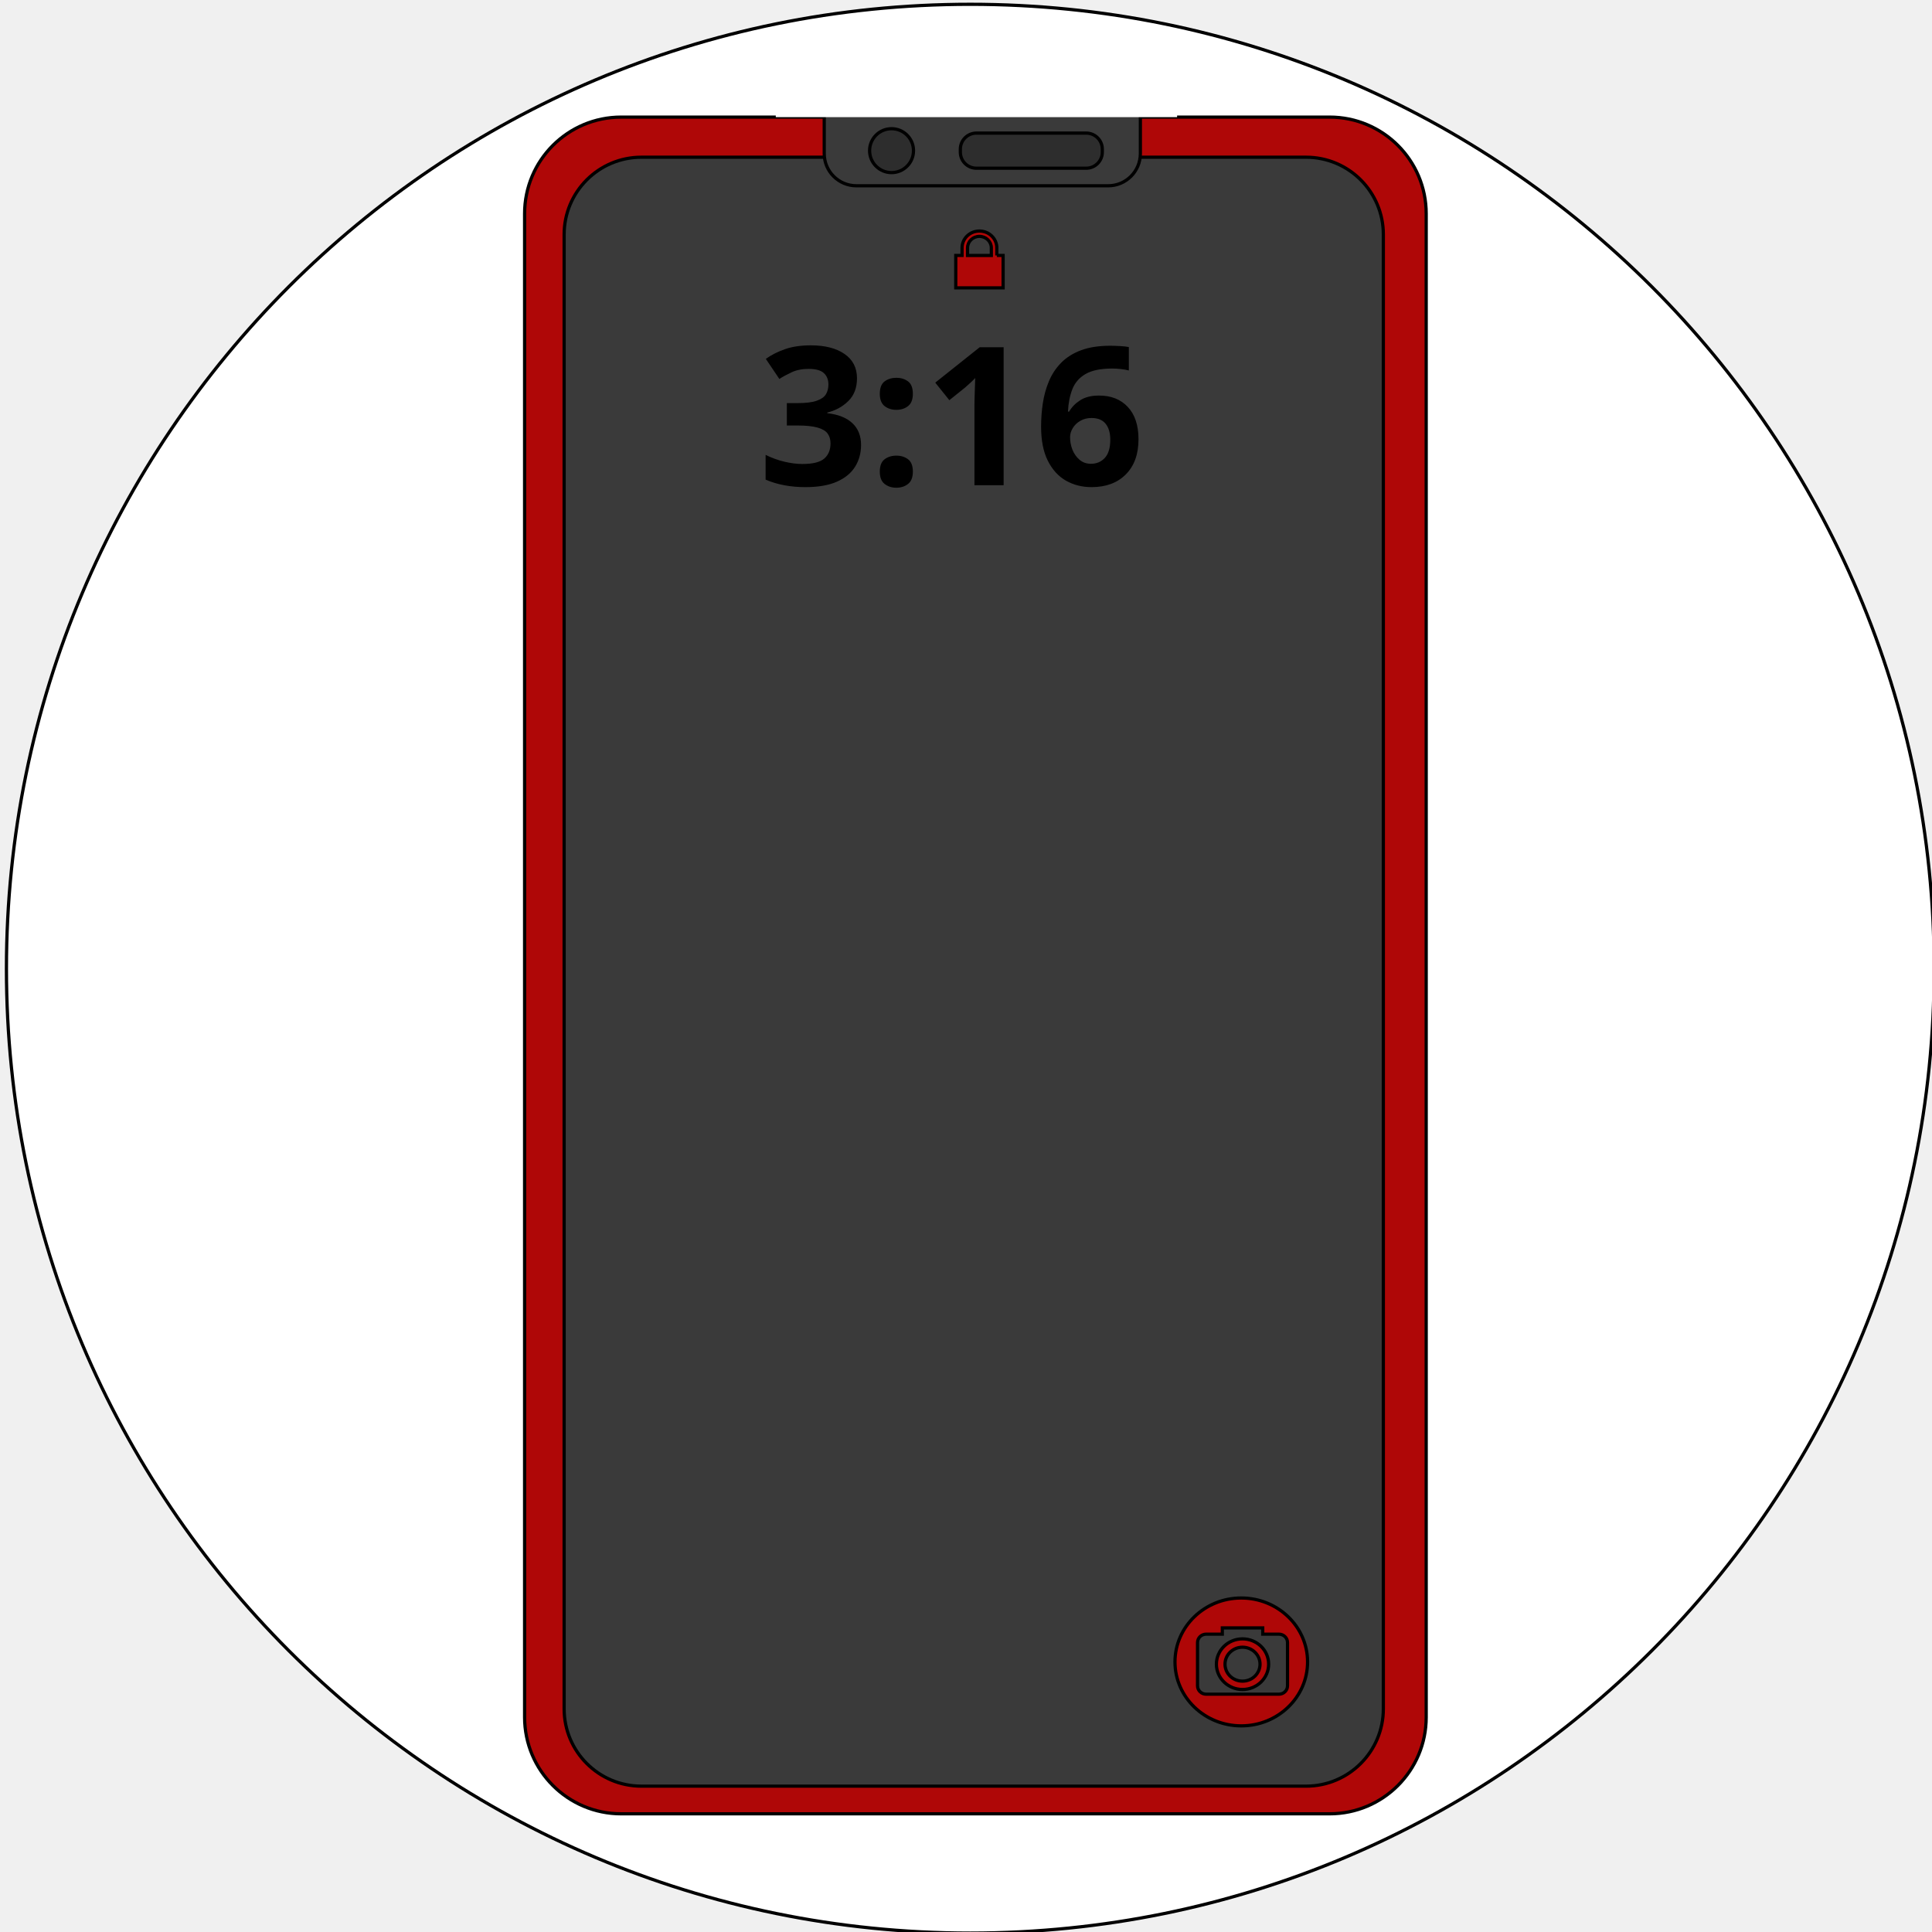
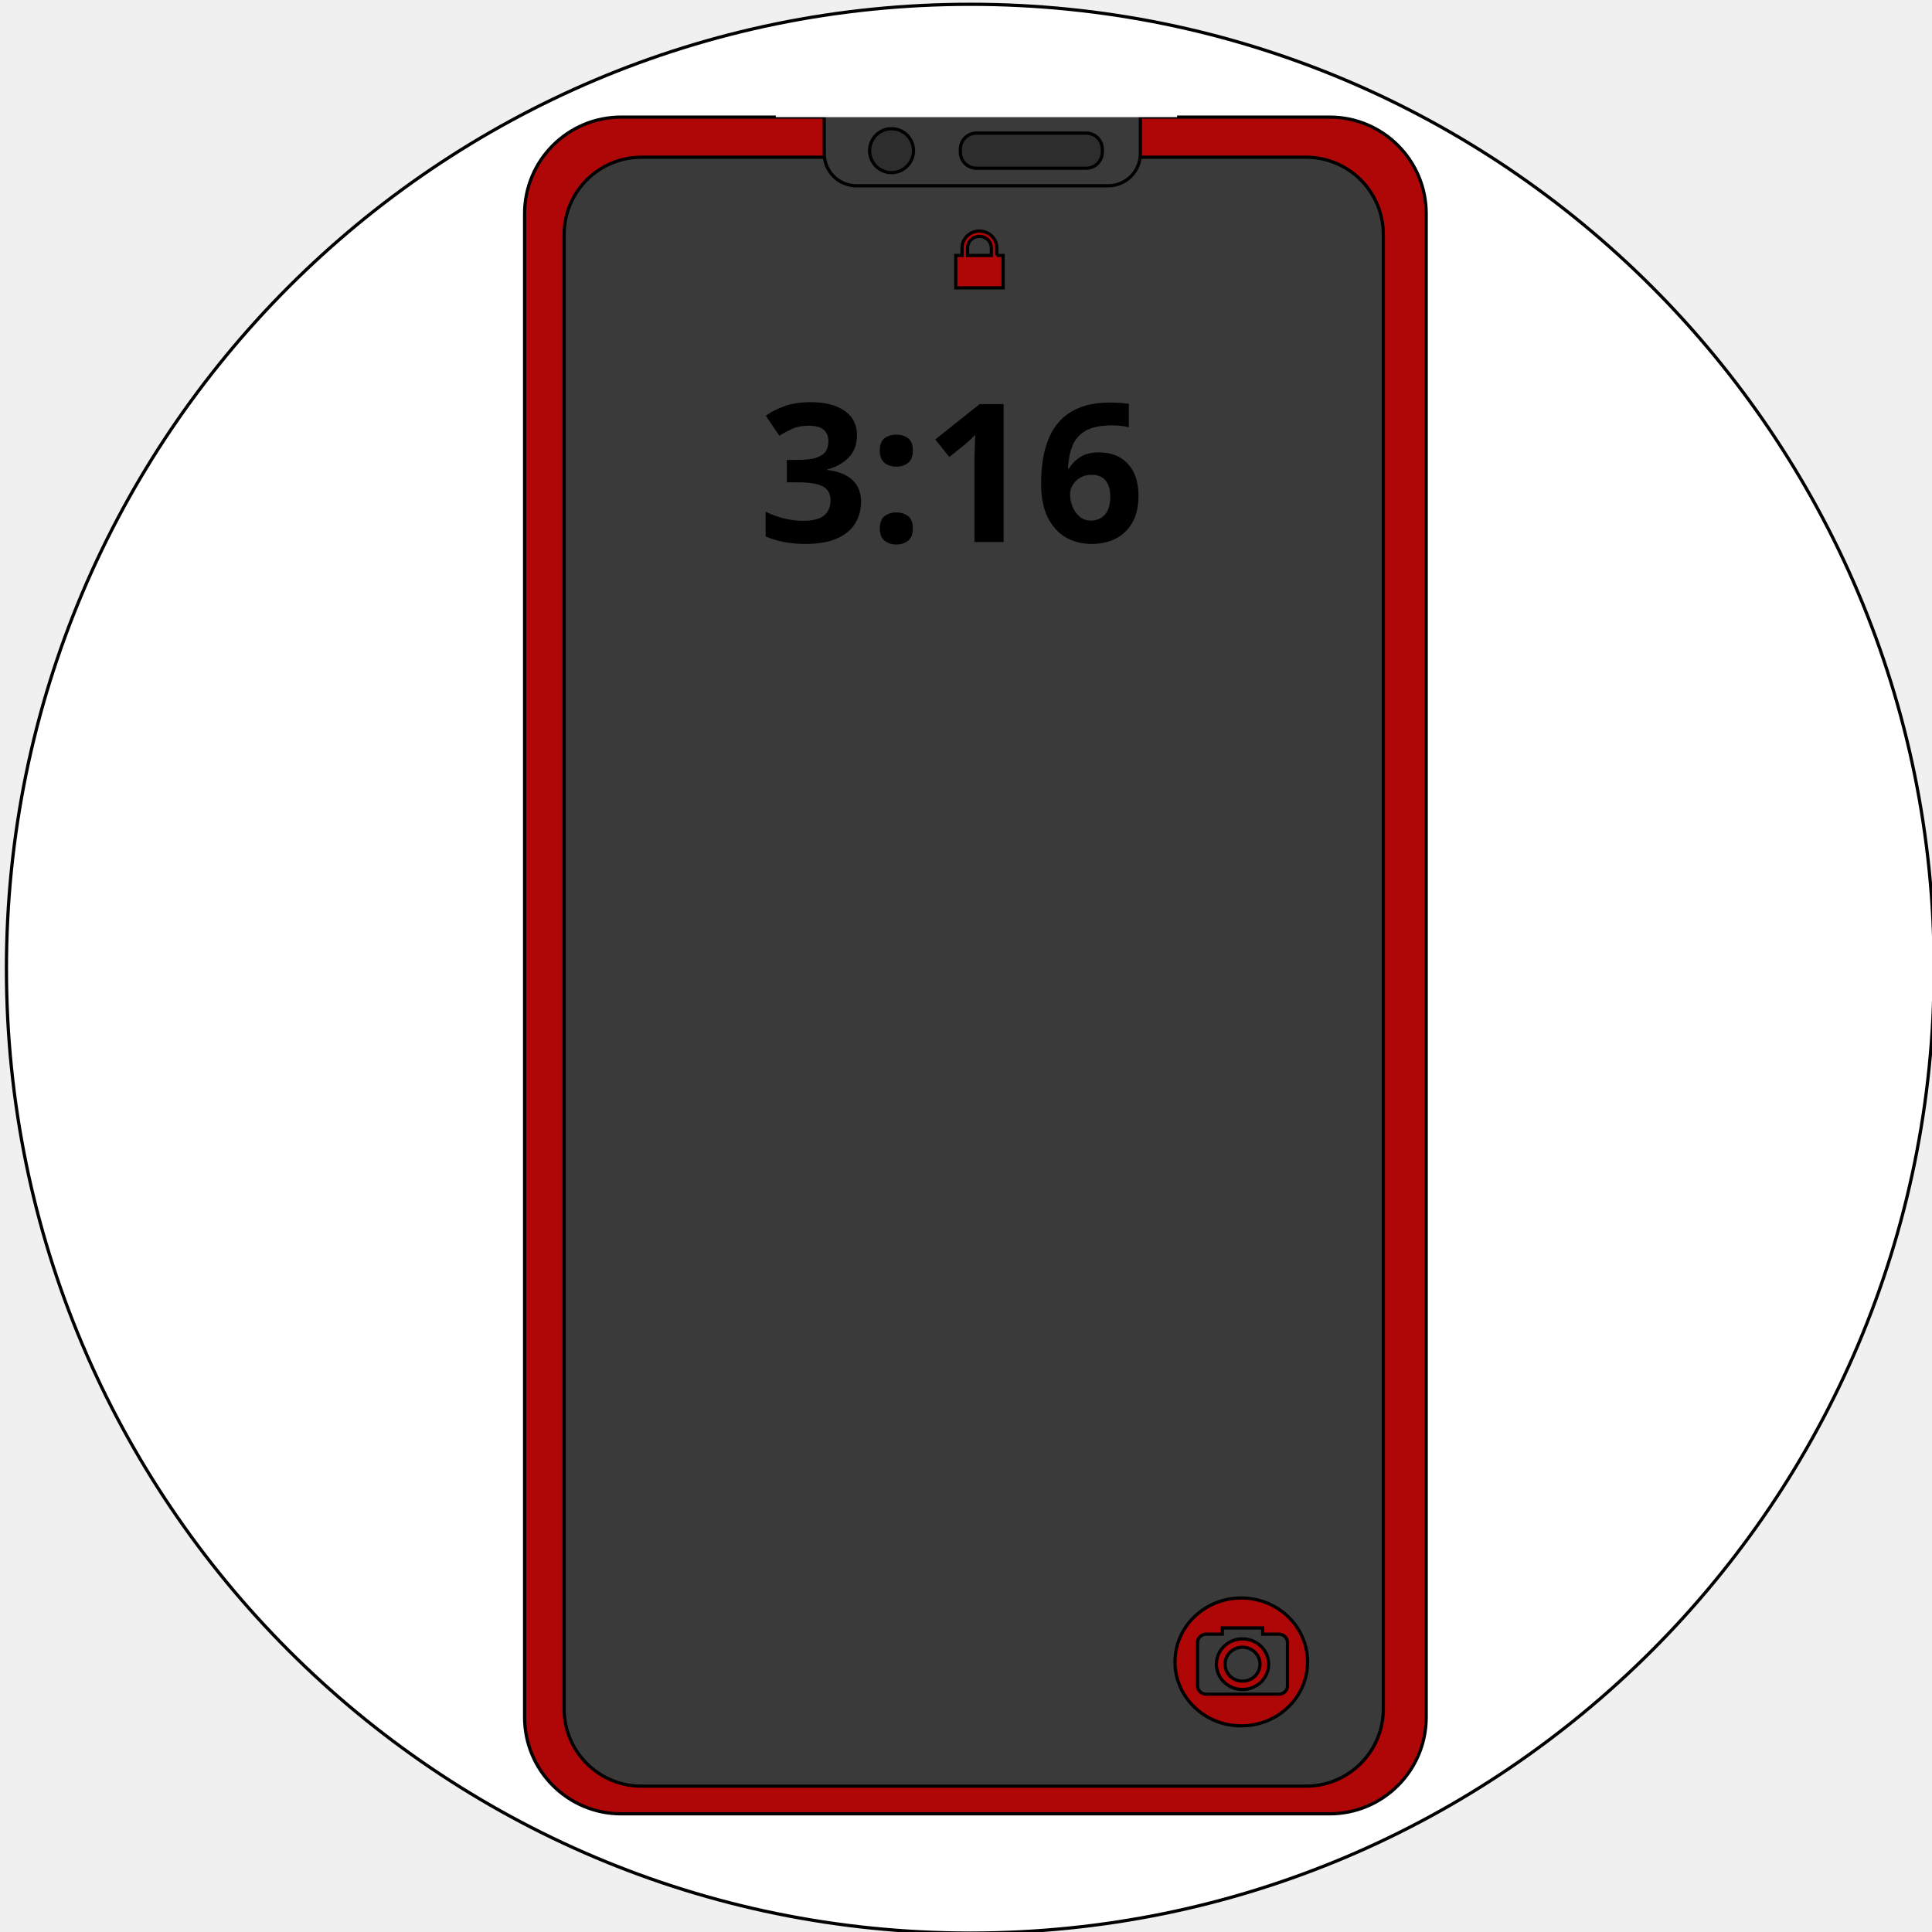
<svg xmlns="http://www.w3.org/2000/svg" width="600" height="600">
  <g>
    <ellipse fill="#fff" cx="301.333" cy="300.833" id="svg_1" rx="299.333" ry="299.5" stroke="#000" />
    <rect stroke="#000" rx="30" id="svg_2" height="526.929" width="280" y="36.367" x="162.919" fill="#af0707" />
    <rect stroke="#000000" rx="24" id="svg_10" height="505.882" width="254.412" y="48.824" x="175.196" fill="#3a3a3a" />
    <path fill="none" stroke="#000" stroke-width="5" d="m280.088,643.923l0.569,0l0.176,-0.541l0.176,0.541l0.569,0l-0.46,0.334l0.176,0.541l-0.46,-0.334l-0.46,0.334l0.176,-0.541l-0.46,-0.334z" id="svg_30" />
    <path id="svg_5" d="m728.167,418.839c0.026,-0.046 0.072,-0.107 -0.008,-0.121c-0.022,-0.012 -0.045,-0.032 -0.067,-0.009c-0.05,0.02 -0.093,0.047 -0.041,0.099c0.023,0.033 0.044,0.106 0.071,0.114c0.016,-0.027 0.03,-0.055 0.045,-0.082l0,0l0,-0zm-0.11,0.128c-0.046,-0.082 -0.083,-0.169 -0.139,-0.245c-0.068,-0.073 -0.202,-0.04 -0.233,0.053c-0.041,0.093 0.047,0.203 0.146,0.192c0.075,0.001 0.151,0.005 0.225,-0.001l0,0zm0.38,0.003c0.097,-0.013 0.153,-0.136 0.098,-0.217c-0.049,-0.087 -0.19,-0.09 -0.24,-0.002c-0.043,0.071 -0.08,0.146 -0.119,0.219c0.087,0.005 0.174,0.004 0.261,-0.001l0,0zm0.161,0.104c0.033,-0.029 0.162,-0.064 0.064,-0.091c-0.024,-0.007 -0.052,-0.038 -0.074,-0.03c-0.047,0.058 -0.119,0.093 -0.195,0.089c-0.015,0.005 -0.09,-0.007 -0.07,0.007c0.053,0.03 0.105,0.063 0.16,0.09c0.039,-0.021 0.076,-0.043 0.114,-0.065l0,0l-0,0zm-0.758,0.017c0.028,-0.017 0.057,-0.033 0.085,-0.05c-0.087,-0.004 -0.186,0.008 -0.251,-0.062c-0.018,-0.021 -0.036,-0.044 -0.062,-0.018c-0.031,0.021 -0.125,0.043 -0.052,0.069c0.063,0.037 0.126,0.076 0.191,0.11c0.031,-0.014 0.06,-0.033 0.09,-0.049l0,0l-0,0zm0.416,0.184c0.037,-0.03 0.126,-0.058 0.129,-0.089c-0.083,-0.048 -0.164,-0.101 -0.251,-0.141c-0.03,-0.011 -0.054,0.006 -0.078,0.021c-0.071,0.042 -0.144,0.082 -0.213,0.128c0.09,0.056 0.181,0.11 0.273,0.162c0.047,-0.026 0.093,-0.054 0.14,-0.081l0,0l-0,-0zm0.369,0.092c0.038,-0.024 0.076,-0.048 0.114,-0.072c-0,-0.081 0.001,-0.161 -0.001,-0.242c-0.077,0.043 -0.153,0.088 -0.227,0.135c-0.008,0.083 -0.004,0.168 -0.002,0.251c0.039,-0.023 0.078,-0.048 0.117,-0.072l0,-0zm-0.894,-0.051c0.004,-0.069 0.012,-0.147 -0.071,-0.167c-0.052,-0.024 -0.125,-0.087 -0.165,-0.086c-0.001,0.077 -0.001,0.155 -0.001,0.232c0.077,0.048 0.153,0.099 0.232,0.144c0.008,-0.04 0.003,-0.082 0.004,-0.123zm0.553,0.266c0.046,-0.029 0.091,-0.058 0.137,-0.087c-0,-0.083 0.003,-0.167 -0.001,-0.25c-0.05,0.014 -0.108,0.059 -0.161,0.087c-0.04,0.023 -0.079,0.046 -0.119,0.07c0.001,0.089 -0.002,0.178 0.003,0.267c0.047,-0.028 0.093,-0.057 0.14,-0.087l0,0zm-0.192,-0.047c0,-0.044 0,-0.089 0,-0.133c-0.092,-0.054 -0.183,-0.108 -0.275,-0.161c-0.005,0.085 -0.002,0.17 -0.003,0.255c0.092,0.057 0.183,0.116 0.275,0.172c0.004,-0.044 0.002,-0.089 0.003,-0.133zm0.535,0.179c0.037,-0.025 0.075,-0.05 0.112,-0.075c-0.002,-0.079 0.004,-0.159 -0.004,-0.237c-0.078,0.044 -0.153,0.095 -0.229,0.142c0.002,0.082 -0.004,0.164 0.005,0.245c0.039,-0.024 0.078,-0.05 0.116,-0.076l0,0zm-0.897,-0.044c-0,-0.041 -0.001,-0.083 -0.001,-0.124c-0.077,-0.048 -0.154,-0.098 -0.232,-0.145c-0.005,0.079 -0.002,0.159 -0.003,0.238c0.078,0.052 0.155,0.105 0.234,0.155c0.003,-0.041 0.002,-0.083 0.002,-0.124l0,0zm0.556,0.272c0.045,-0.03 0.091,-0.06 0.136,-0.09c-0,-0.084 0.002,-0.168 -0.001,-0.252c-0.092,0.057 -0.184,0.115 -0.275,0.174c-0.01,0.081 -0.004,0.165 -0.004,0.247c0.028,0.017 0.101,-0.059 0.143,-0.078l0,0l0,0zm-0.194,-0.036c-0.005,-0.058 0.024,-0.14 -0.05,-0.162c-0.074,-0.047 -0.148,-0.095 -0.224,-0.14c-0.011,0.08 0.001,0.162 -0.008,0.243c0.09,0.065 0.183,0.128 0.277,0.187c0.008,-0.042 0.003,-0.086 0.004,-0.128l0,0l-0,0zm-0.316,-0.015c-0.11,-0.073 -0.22,-0.147 -0.33,-0.22c0,-0.226 -0.003,-0.453 0.001,-0.679c0.055,-0.034 0.114,-0.062 0.17,-0.093c-0.037,-0.105 0.016,-0.232 0.122,-0.271c0.089,-0.036 0.196,-0.004 0.253,0.073c0.041,-0.021 0.082,-0.042 0.123,-0.063c0.041,0.021 0.083,0.043 0.124,0.064c0.059,-0.07 0.161,-0.11 0.249,-0.071c0.106,0.037 0.163,0.164 0.125,0.269c0.057,0.032 0.119,0.057 0.171,0.097c0.002,0.225 0,0.45 -0,0.675c-0.219,0.145 -0.434,0.295 -0.656,0.434c-0.065,-0 -0.12,-0.07 -0.18,-0.099c-0.058,-0.038 -0.116,-0.077 -0.174,-0.115l0,0l-0,0z" stroke="#000" fill="#fff" />
    <path id="svg_9" d="m732.808,385.12c-0.04,-0.034 -0.116,0.003 -0.125,-0.059c-0.018,-0.055 0.036,-0.098 0.072,-0.132c0.063,-0.031 0.135,-0.035 0.202,-0.049c0.081,-0.012 0.166,-0.022 0.236,-0.069c0.08,-0.05 0.168,-0.091 0.264,-0.091c0.132,-0.005 0.269,-0 0.391,0.056c0.077,0.035 0.159,0.052 0.241,0.069c0.07,0.009 0.054,0.084 0.077,0.131c0.018,0.053 -0.021,0.106 -0.077,0.108c-0.059,0.013 -0.129,0.015 -0.17,0.067c-0.042,0.047 -0.118,0.045 -0.162,0c-0.018,-0.011 -0.03,-0.038 -0.054,-0.033c-0.222,0.001 -0.443,-0.003 -0.665,0.004c-0.058,-0.005 -0.082,0.067 -0.143,0.062c-0.032,0.001 -0.061,-0.05 -0.088,-0.065l0,0l-0,0z" stroke="#000" fill="#fff" />
    <path id="svg_13" d="m-117.715,288.106l0,0c0,-0.411 0.334,-0.745 0.745,-0.745l0,0c0.198,0 0.387,0.078 0.527,0.218c0.14,0.14 0.218,0.329 0.218,0.527l0,0c0,0.411 -0.334,0.745 -0.745,0.745l0,0c-0.411,0 -0.745,-0.334 -0.745,-0.745zm0.372,0l0,0c0,0.206 0.167,0.372 0.372,0.372c0.206,0 0.372,-0.167 0.372,-0.372c0,-0.206 -0.167,-0.372 -0.372,-0.372l0,0c-0.206,0 -0.372,0.167 -0.372,0.372z" stroke="#000" fill="#af0707" />
    <rect stroke="#000" rx="10" id="svg_3" height="42.727" width="98.182" y="14.97" x="255.97" fill="#3a3a3a" />
    <rect id="svg_4" height="26.364" width="123.636" y="9.515" x="241.424" stroke="#ffffff" fill="#fff" />
    <ellipse ry="6.818" rx="6.818" id="svg_6" cy="46.788" cx="276.879" stroke="#000000" fill="#2d2d2d" />
    <rect stroke="#000000" rx="5" id="svg_8" height="10.909" width="44.091" y="41.333" x="298.242" fill="#2d2d2d" />
-     <text font-weight="bold" xml:space="preserve" text-anchor="start" font-family="'Roboto Mono'" font-size="60" stroke-width="0" id="svg_11" y="150.686" x="235.49" stroke="#000000" fill="#000000">3:16</text>
+     <text style="cursor: move;" font-weight="bold" xml:space="preserve" text-anchor="start" font-family="'Roboto Mono'" font-size="60" stroke-width="0" id="svg_11" y="168.333" x="235.49" stroke="#000000" fill="#000000">3:16</text>
    <ellipse ry="19.853" rx="20.588" id="svg_15" cy="516.127" cx="385.49" stroke="#000000" fill="#af0707" />
    <path id="svg_12" d="m397.17,507.503l-5.019,0l0,-1.945l-12.548,0l0,1.945l-5.019,0c-1.478,0 -2.677,1.162 -2.677,2.594l0,13.455c0,1.432 1.199,2.594 2.677,2.594l22.587,0c1.478,0 2.677,-1.162 2.677,-2.594l0,-13.455c0,-1.432 -1.199,-2.594 -2.677,-2.594zm-11.294,17.183c-4.473,0 -8.111,-3.526 -8.111,-7.86c0,-4.334 3.638,-7.862 8.111,-7.862s8.114,3.528 8.114,7.862c0,4.334 -3.642,7.86 -8.114,7.86zm0,-13.13c-3.004,0 -5.437,2.359 -5.437,5.268c0,2.91 2.435,5.268 5.437,5.268c3.004,0 5.437,-2.358 5.437,-5.268c0.001,-2.909 -2.432,-5.268 -5.437,-5.268z" stroke="#000000" fill="#3a3a3a" />
    <path id="svg_14" d="m-178.198,63.653l-0.019,0l0,-0.007l-0.047,0l0,0.007l-0.019,0c-0.006,0 -0.01,0.004 -0.01,0.01l0,0.052c0,0.006 0.004,0.01 0.01,0.01l0.084,0c0.006,0 0.01,-0.004 0.01,-0.01l0,-0.052c0,-0.006 -0.004,-0.01 -0.01,-0.01zm-0.042,0.066c-0.017,0 -0.03,-0.014 -0.03,-0.03c0,-0.017 0.014,-0.03 0.03,-0.03s0.03,0.014 0.03,0.03c0,0.017 -0.014,0.03 -0.03,0.03zm0,-0.051c-0.011,0 -0.02,0.009 -0.02,0.02c0,0.011 0.009,0.02 0.02,0.02c0.011,0 0.02,-0.009 0.02,-0.02c0,-0.011 -0.009,-0.02 -0.02,-0.02z" stroke="#000000" fill="#3a3a3a" />
    <path stroke="#000000" id="svg_16" d="m309.574,79.333l0,-2.344l-0.001,0c-0.001,-2.893 -2.418,-5.239 -5.4,-5.239s-5.4,2.346 -5.4,5.239l0,0l0,2.343l-1.953,0l0,10.064l14.706,0l0,-10.064l-1.952,0zm-9.095,-2.343c0,0 0,0 0,0c0,-1.977 1.657,-3.585 3.694,-3.585c2.038,0 3.696,1.608 3.696,3.584c0,0 0,0 0,0l0,2.344l-7.39,0l0,-2.343z" fill="#af0707" />
  </g>
</svg>
